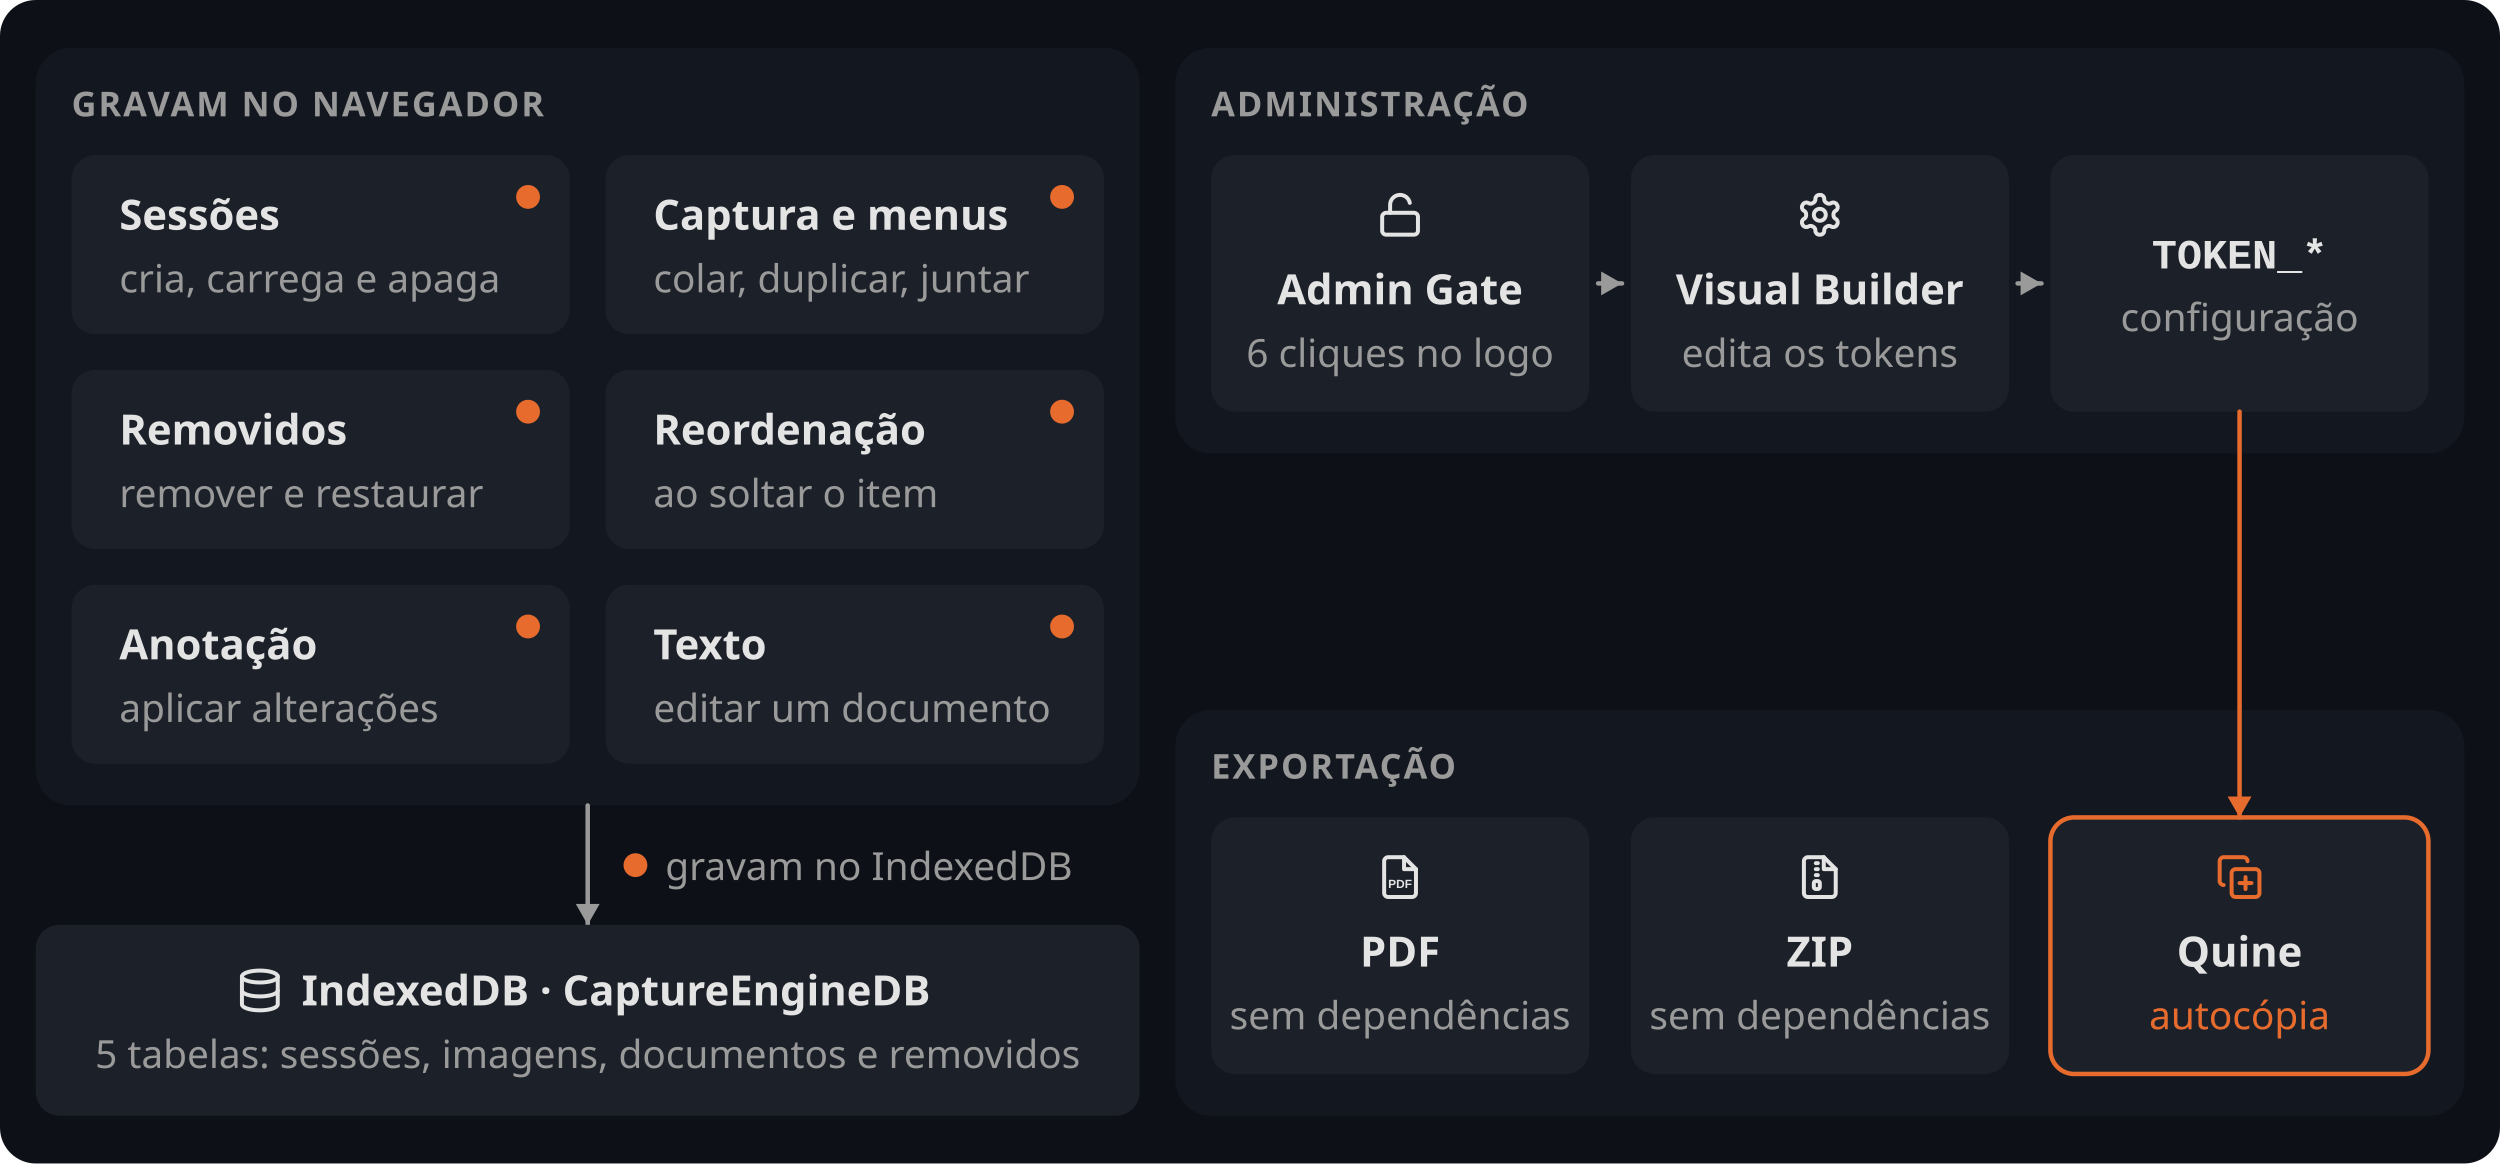
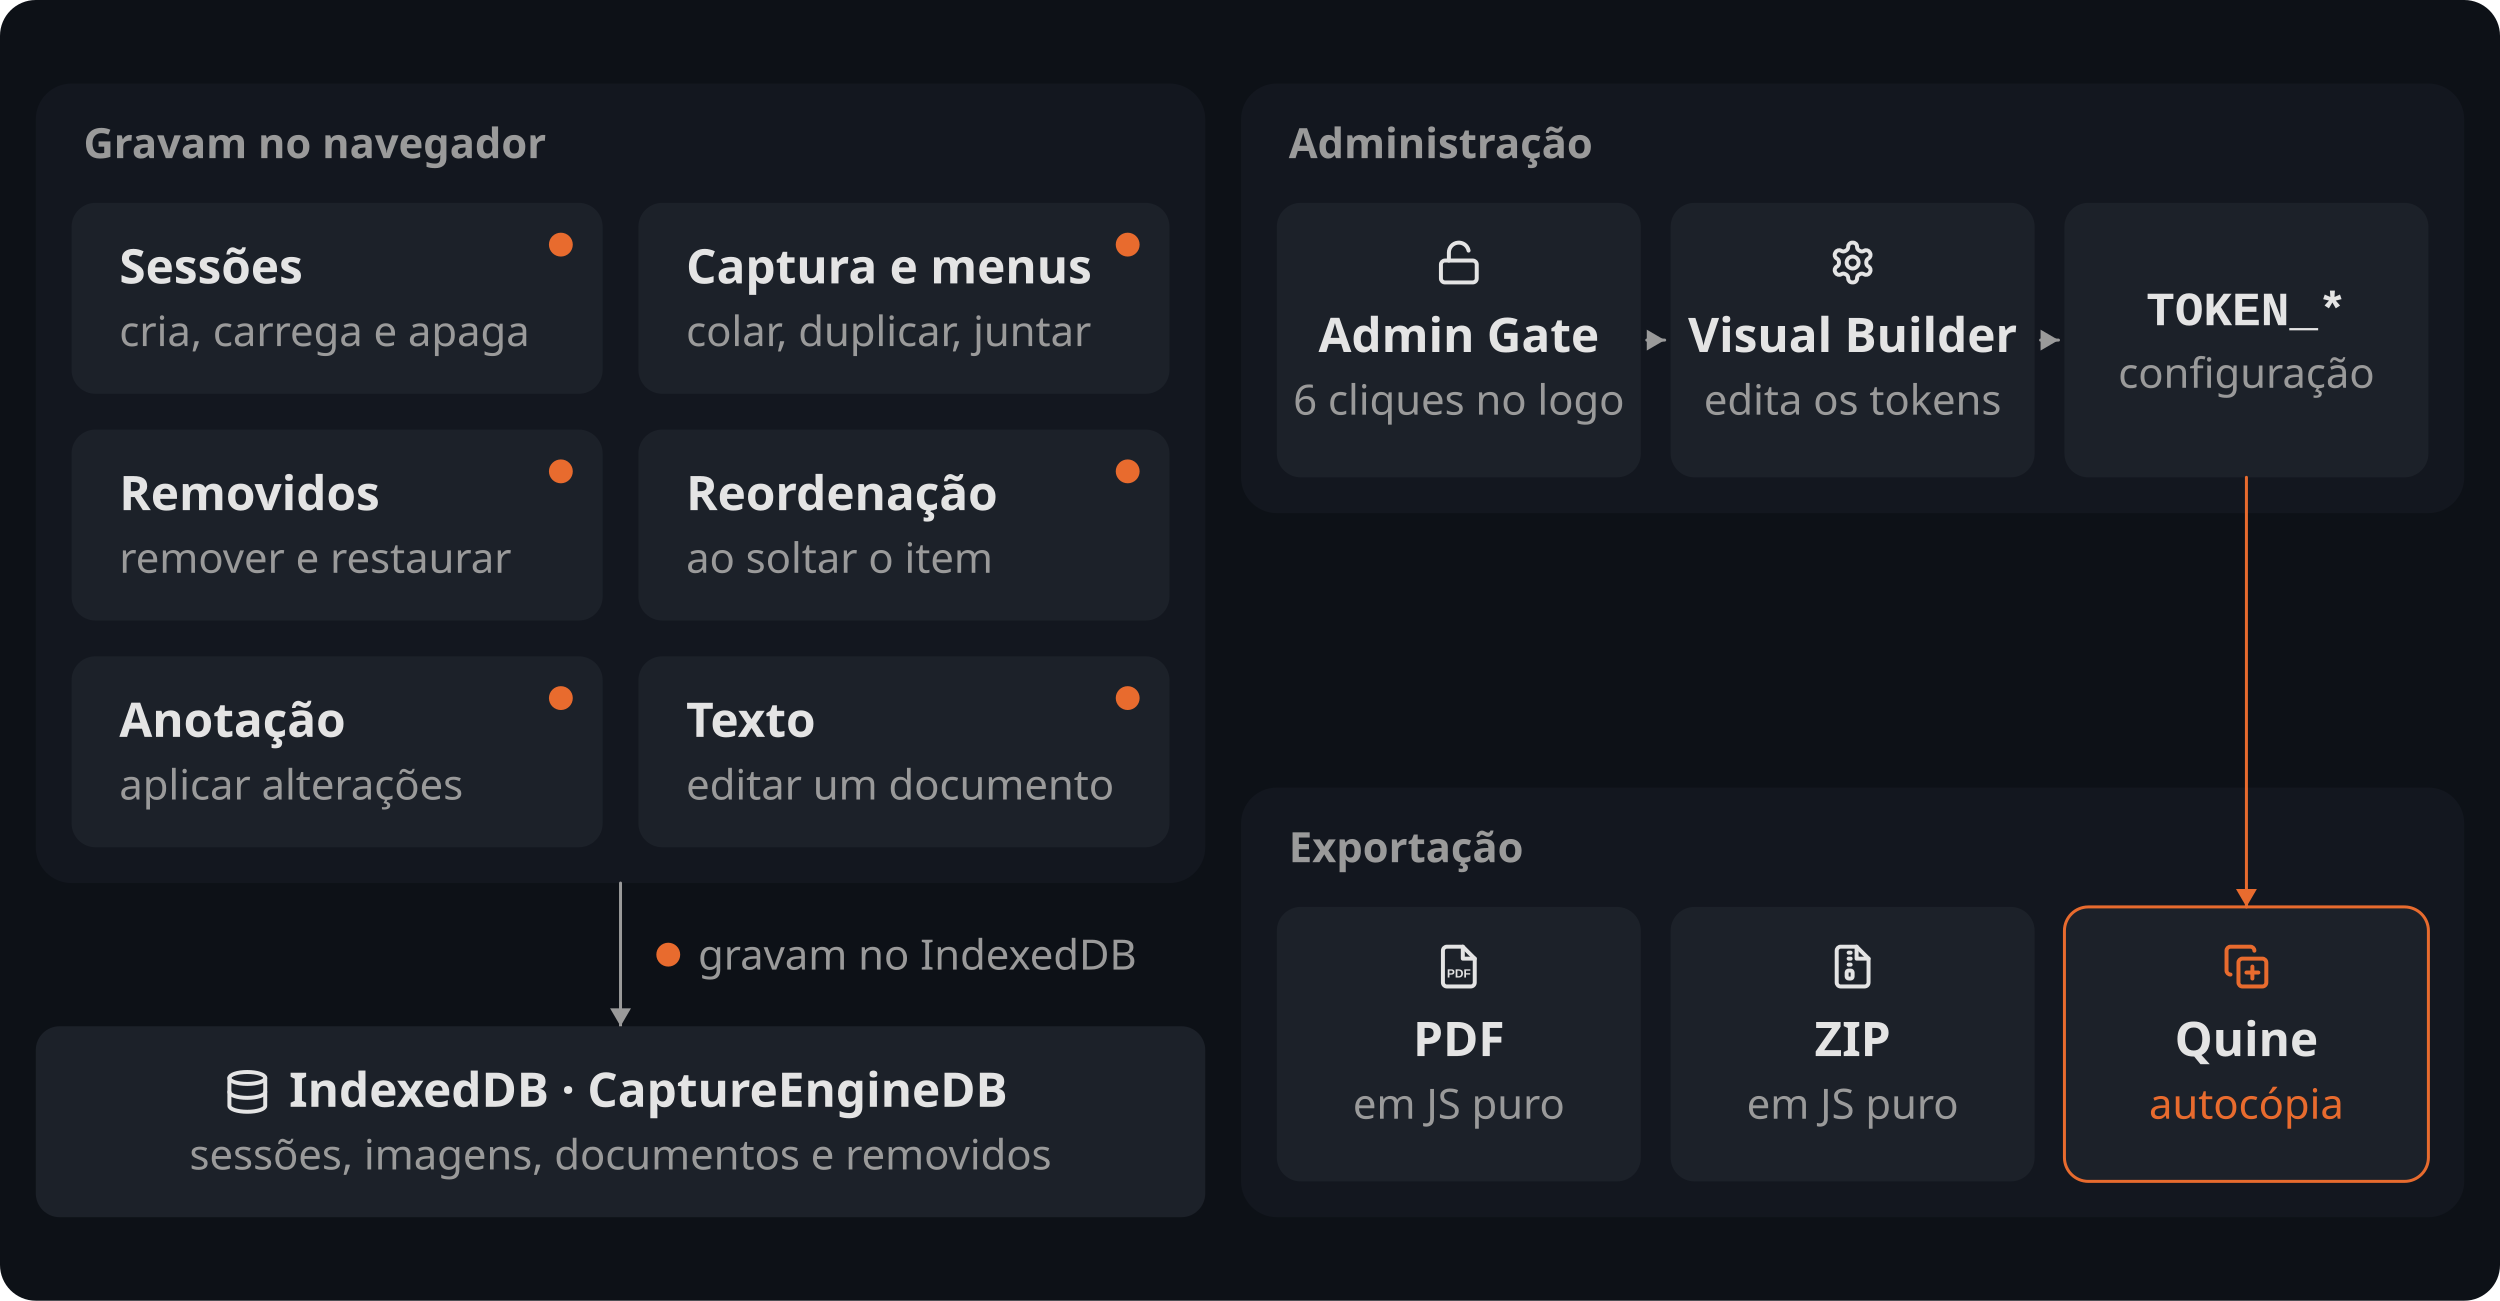
- <svg xmlns="http://www.w3.org/2000/svg" width="838" height="390" viewBox="0 0 838 390" role="img" aria-label="Componentes: Sessões, Captura, Removidos, Reordenação, Anotação e Texto gravam no IndexedDB; o Visual Builder edita os TOKEN_* do Quine.">
-   <rect width="838" height="390" rx="12" fill="#0d1117" />
-   <rect x="12" y="16" width="370" height="254" rx="12" fill="#13171f" />
-   <text x="24" y="39" font-family="-apple-system,BlinkMacSystemFont,'Segoe UI','Noto Sans',Helvetica,Arial,sans-serif" font-size="11.5" font-weight="700" fill="#9a9a9a" text-anchor="start" letter-spacing="0.06em">GRAVAM NO NAVEGADOR</text>
-   <rect x="24" y="52" width="167" height="60" rx="8" fill="#1c2129" />
-   <text x="40" y="77" font-family="-apple-system,BlinkMacSystemFont,'Segoe UI','Noto Sans',Helvetica,Arial,sans-serif" font-size="14" font-weight="600" fill="#e4e4e4" text-anchor="start">Sessões</text>
-   <circle cx="177" cy="66" r="4" fill="#e86b2e" />
-   <text x="40" y="98" font-family="-apple-system,BlinkMacSystemFont,'Segoe UI','Noto Sans',Helvetica,Arial,sans-serif" font-size="13" font-weight="400" fill="#9a9a9a" text-anchor="start">cria, carrega e apaga</text>
-   <rect x="203" y="52" width="167" height="60" rx="8" fill="#1c2129" />
-   <text x="219" y="77" font-family="-apple-system,BlinkMacSystemFont,'Segoe UI','Noto Sans',Helvetica,Arial,sans-serif" font-size="14" font-weight="600" fill="#e4e4e4" text-anchor="start">Captura e menus</text>
-   <circle cx="356" cy="66" r="4" fill="#e86b2e" />
-   <text x="219" y="98" font-family="-apple-system,BlinkMacSystemFont,'Segoe UI','Noto Sans',Helvetica,Arial,sans-serif" font-size="13" font-weight="400" fill="#9a9a9a" text-anchor="start">colar, duplicar, juntar</text>
-   <rect x="24" y="124" width="167" height="60" rx="8" fill="#1c2129" />
-   <text x="40" y="149" font-family="-apple-system,BlinkMacSystemFont,'Segoe UI','Noto Sans',Helvetica,Arial,sans-serif" font-size="14" font-weight="600" fill="#e4e4e4" text-anchor="start">Removidos</text>
-   <circle cx="177" cy="138" r="4" fill="#e86b2e" />
-   <text x="40" y="170" font-family="-apple-system,BlinkMacSystemFont,'Segoe UI','Noto Sans',Helvetica,Arial,sans-serif" font-size="13" font-weight="400" fill="#9a9a9a" text-anchor="start">remover e restaurar</text>
-   <rect x="203" y="124" width="167" height="60" rx="8" fill="#1c2129" />
-   <text x="219" y="149" font-family="-apple-system,BlinkMacSystemFont,'Segoe UI','Noto Sans',Helvetica,Arial,sans-serif" font-size="14" font-weight="600" fill="#e4e4e4" text-anchor="start">Reordenação</text>
-   <circle cx="356" cy="138" r="4" fill="#e86b2e" />
-   <text x="219" y="170" font-family="-apple-system,BlinkMacSystemFont,'Segoe UI','Noto Sans',Helvetica,Arial,sans-serif" font-size="13" font-weight="400" fill="#9a9a9a" text-anchor="start">ao soltar o item</text>
-   <rect x="24" y="196" width="167" height="60" rx="8" fill="#1c2129" />
-   <text x="40" y="221" font-family="-apple-system,BlinkMacSystemFont,'Segoe UI','Noto Sans',Helvetica,Arial,sans-serif" font-size="14" font-weight="600" fill="#e4e4e4" text-anchor="start">Anotação</text>
-   <circle cx="177" cy="210" r="4" fill="#e86b2e" />
-   <text x="40" y="242" font-family="-apple-system,BlinkMacSystemFont,'Segoe UI','Noto Sans',Helvetica,Arial,sans-serif" font-size="13" font-weight="400" fill="#9a9a9a" text-anchor="start">aplicar alterações</text>
-   <rect x="203" y="196" width="167" height="60" rx="8" fill="#1c2129" />
-   <text x="219" y="221" font-family="-apple-system,BlinkMacSystemFont,'Segoe UI','Noto Sans',Helvetica,Arial,sans-serif" font-size="14" font-weight="600" fill="#e4e4e4" text-anchor="start">Texto</text>
-   <circle cx="356" cy="210" r="4" fill="#e86b2e" />
-   <text x="219" y="242" font-family="-apple-system,BlinkMacSystemFont,'Segoe UI','Noto Sans',Helvetica,Arial,sans-serif" font-size="13" font-weight="400" fill="#9a9a9a" text-anchor="start">editar um documento</text>
-   <path d="M197 270 L197 310" fill="none" stroke="#9a9a9a" stroke-width="1.5" stroke-linejoin="round" stroke-linecap="round" />
-   <polygon points="197 310 193 303 201 303" fill="#9a9a9a" />
-   <circle cx="213" cy="290" r="4" fill="#e86b2e" />
-   <text x="223" y="295" font-family="-apple-system,BlinkMacSystemFont,'Segoe UI','Noto Sans',Helvetica,Arial,sans-serif" font-size="13" font-weight="400" fill="#9a9a9a" text-anchor="start">gravam no IndexedDB</text>
-   <rect x="12" y="310" width="370" height="64" rx="8" fill="#1c2129" />
-   <g transform="translate(79.1 324) scale(0.6667)" fill="none" stroke="#e4e4e4" stroke-width="2" stroke-linecap="round" stroke-linejoin="round" color="#e4e4e4">
+ <svg xmlns="http://www.w3.org/2000/svg" width="838" height="436" viewBox="0 0 838 436" role="img" aria-label="Componentes: Sessões, Captura, Removidos, Reordenação, Anotação e Texto gravam no IndexedDB; o Visual Builder edita os TOKEN_* do Quine.">
+   <rect width="838" height="436" rx="12" fill="#0d1117" />
+   <rect x="12" y="28" width="392" height="268" rx="12" fill="#13171f" />
+   <text x="28" y="53" font-family="-apple-system,BlinkMacSystemFont,'Segoe UI','Noto Sans',Helvetica,Arial,sans-serif" font-size="14" font-weight="600" fill="#9a9a9a" text-anchor="start">Gravam no navegador</text>
+   <rect x="24" y="68" width="178" height="64" rx="8" fill="#1c2129" />
+   <text x="40" y="95" font-family="-apple-system,BlinkMacSystemFont,'Segoe UI','Noto Sans',Helvetica,Arial,sans-serif" font-size="16" font-weight="600" fill="#e4e4e4" text-anchor="start">Sessões</text>
+   <circle cx="188" cy="82" r="4" fill="#e86b2e" />
+   <text x="40" y="116" font-family="-apple-system,BlinkMacSystemFont,'Segoe UI','Noto Sans',Helvetica,Arial,sans-serif" font-size="14" font-weight="400" fill="#9a9a9a" text-anchor="start">cria, carrega e apaga</text>
+   <rect x="214" y="68" width="178" height="64" rx="8" fill="#1c2129" />
+   <text x="230" y="95" font-family="-apple-system,BlinkMacSystemFont,'Segoe UI','Noto Sans',Helvetica,Arial,sans-serif" font-size="16" font-weight="600" fill="#e4e4e4" text-anchor="start">Captura e menus</text>
+   <circle cx="378" cy="82" r="4" fill="#e86b2e" />
+   <text x="230" y="116" font-family="-apple-system,BlinkMacSystemFont,'Segoe UI','Noto Sans',Helvetica,Arial,sans-serif" font-size="14" font-weight="400" fill="#9a9a9a" text-anchor="start">colar, duplicar, juntar</text>
+   <rect x="24" y="144" width="178" height="64" rx="8" fill="#1c2129" />
+   <text x="40" y="171" font-family="-apple-system,BlinkMacSystemFont,'Segoe UI','Noto Sans',Helvetica,Arial,sans-serif" font-size="16" font-weight="600" fill="#e4e4e4" text-anchor="start">Removidos</text>
+   <circle cx="188" cy="158" r="4" fill="#e86b2e" />
+   <text x="40" y="192" font-family="-apple-system,BlinkMacSystemFont,'Segoe UI','Noto Sans',Helvetica,Arial,sans-serif" font-size="14" font-weight="400" fill="#9a9a9a" text-anchor="start">remover e restaurar</text>
+   <rect x="214" y="144" width="178" height="64" rx="8" fill="#1c2129" />
+   <text x="230" y="171" font-family="-apple-system,BlinkMacSystemFont,'Segoe UI','Noto Sans',Helvetica,Arial,sans-serif" font-size="16" font-weight="600" fill="#e4e4e4" text-anchor="start">Reordenação</text>
+   <circle cx="378" cy="158" r="4" fill="#e86b2e" />
+   <text x="230" y="192" font-family="-apple-system,BlinkMacSystemFont,'Segoe UI','Noto Sans',Helvetica,Arial,sans-serif" font-size="14" font-weight="400" fill="#9a9a9a" text-anchor="start">ao soltar o item</text>
+   <rect x="24" y="220" width="178" height="64" rx="8" fill="#1c2129" />
+   <text x="40" y="247" font-family="-apple-system,BlinkMacSystemFont,'Segoe UI','Noto Sans',Helvetica,Arial,sans-serif" font-size="16" font-weight="600" fill="#e4e4e4" text-anchor="start">Anotação</text>
+   <circle cx="188" cy="234" r="4" fill="#e86b2e" />
+   <text x="40" y="268" font-family="-apple-system,BlinkMacSystemFont,'Segoe UI','Noto Sans',Helvetica,Arial,sans-serif" font-size="14" font-weight="400" fill="#9a9a9a" text-anchor="start">aplicar alterações</text>
+   <rect x="214" y="220" width="178" height="64" rx="8" fill="#1c2129" />
+   <text x="230" y="247" font-family="-apple-system,BlinkMacSystemFont,'Segoe UI','Noto Sans',Helvetica,Arial,sans-serif" font-size="16" font-weight="600" fill="#e4e4e4" text-anchor="start">Texto</text>
+   <circle cx="378" cy="234" r="4" fill="#e86b2e" />
+   <text x="230" y="268" font-family="-apple-system,BlinkMacSystemFont,'Segoe UI','Noto Sans',Helvetica,Arial,sans-serif" font-size="14" font-weight="400" fill="#9a9a9a" text-anchor="start">editar um documento</text>
+   <path d="M208 296 L208 344" fill="none" stroke="#9a9a9a" stroke-width="1" stroke-linejoin="round" stroke-linecap="round" />
+   <polygon points="208 344 204.5 338 211.5 338" fill="#9a9a9a" />
+   <circle cx="224" cy="320" r="4" fill="#e86b2e" />
+   <text x="234" y="325" font-family="-apple-system,BlinkMacSystemFont,'Segoe UI','Noto Sans',Helvetica,Arial,sans-serif" font-size="14" font-weight="400" fill="#9a9a9a" text-anchor="start">gravam no IndexedDB</text>
+   <rect x="12" y="344" width="392" height="64" rx="8" fill="#1c2129" />
+   <g transform="translate(74.9 358) scale(0.6667)" fill="none" stroke="#e4e4e4" stroke-width="2" stroke-linecap="round" stroke-linejoin="round" color="#e4e4e4">
    <ellipse cx="12" cy="5" rx="9" ry="3" />
    <path d="M3 5V19A9 3 0 0 0 21 19V5" />
    <path d="M3 12A9 3 0 0 0 21 12" />
  </g>
-   <text x="101.1" y="337" font-family="-apple-system,BlinkMacSystemFont,'Segoe UI','Noto Sans',Helvetica,Arial,sans-serif" font-size="14" font-weight="600" fill="#e4e4e4" text-anchor="start">IndexedDB · CaptureEngineDB</text>
-   <text x="197" y="358" font-family="-apple-system,BlinkMacSystemFont,'Segoe UI','Noto Sans',Helvetica,Arial,sans-serif" font-size="13" font-weight="400" fill="#9a9a9a" text-anchor="middle">5 tabelas: sessões, imagens, documentos e removidos</text>
-   <rect x="394" y="16" width="432" height="136" rx="12" fill="#13171f" />
-   <text x="406" y="39" font-family="-apple-system,BlinkMacSystemFont,'Segoe UI','Noto Sans',Helvetica,Arial,sans-serif" font-size="11.5" font-weight="700" fill="#9a9a9a" text-anchor="start" letter-spacing="0.06em">ADMINISTRAÇÃO</text>
-   <rect x="406" y="52" width="126.7" height="86" rx="8" fill="#1c2129" />
-   <g transform="translate(461.3 64) scale(0.6667)" fill="none" stroke="#e4e4e4" stroke-width="2" stroke-linecap="round" stroke-linejoin="round" color="#e4e4e4">
+   <text x="96.9" y="371" font-family="-apple-system,BlinkMacSystemFont,'Segoe UI','Noto Sans',Helvetica,Arial,sans-serif" font-size="16" font-weight="600" fill="#e4e4e4" text-anchor="start">IndexedDB · CaptureEngineDB</text>
+   <text x="208" y="392" font-family="-apple-system,BlinkMacSystemFont,'Segoe UI','Noto Sans',Helvetica,Arial,sans-serif" font-size="14" font-weight="400" fill="#9a9a9a" text-anchor="middle">sessões, imagens, documentos e removidos</text>
+   <rect x="416" y="28" width="410" height="144" rx="12" fill="#13171f" />
+   <text x="432" y="53" font-family="-apple-system,BlinkMacSystemFont,'Segoe UI','Noto Sans',Helvetica,Arial,sans-serif" font-size="14" font-weight="600" fill="#9a9a9a" text-anchor="start">Administração</text>
+   <rect x="428" y="68" width="122" height="92" rx="8" fill="#1c2129" />
+   <g transform="translate(481 80) scale(0.6667)" fill="none" stroke="#e4e4e4" stroke-width="2" stroke-linecap="round" stroke-linejoin="round" color="#e4e4e4">
    <rect width="18" height="11" x="3" y="11" rx="2" ry="2" />
    <path d="M7 11V7a5 5 0 0 1 9.9-1" />
  </g>
-   <text x="469.3" y="102" font-family="-apple-system,BlinkMacSystemFont,'Segoe UI','Noto Sans',Helvetica,Arial,sans-serif" font-size="14" font-weight="600" fill="#e4e4e4" text-anchor="middle">Admin Gate</text>
-   <text x="469.3" y="123" font-family="-apple-system,BlinkMacSystemFont,'Segoe UI','Noto Sans',Helvetica,Arial,sans-serif" font-size="13" font-weight="400" fill="#9a9a9a" text-anchor="middle">6 cliques no logo</text>
-   <rect x="546.7" y="52" width="126.7" height="86" rx="8" fill="#1c2129" />
-   <g transform="translate(602 64) scale(0.6667)" fill="none" stroke="#e4e4e4" stroke-width="2" stroke-linecap="round" stroke-linejoin="round" color="#e4e4e4">
+   <text x="489" y="118" font-family="-apple-system,BlinkMacSystemFont,'Segoe UI','Noto Sans',Helvetica,Arial,sans-serif" font-size="16" font-weight="600" fill="#e4e4e4" text-anchor="middle">Admin Gate</text>
+   <text x="489" y="139" font-family="-apple-system,BlinkMacSystemFont,'Segoe UI','Noto Sans',Helvetica,Arial,sans-serif" font-size="14" font-weight="400" fill="#9a9a9a" text-anchor="middle">6 cliques no logo</text>
+   <rect x="560" y="68" width="122" height="92" rx="8" fill="#1c2129" />
+   <g transform="translate(613 80) scale(0.6667)" fill="none" stroke="#e4e4e4" stroke-width="2" stroke-linecap="round" stroke-linejoin="round" color="#e4e4e4">
    <path d="M12.22 2h-.44a2 2 0 0 0-2 2v.18a2 2 0 0 1-1 1.73l-.43.25a2 2 0 0 1-2 0l-.15-.08a2 2 0 0 0-2.73.73l-.22.38a2 2 0 0 0 .73 2.73l.15.1a2 2 0 0 1 1 1.72v.51a2 2 0 0 1-1 1.74l-.15.09a2 2 0 0 0-.73 2.73l.22.38a2 2 0 0 0 2.73.73l.15-.08a2 2 0 0 1 2 0l.43.25a2 2 0 0 1 1 1.73V20a2 2 0 0 0 2 2h.44a2 2 0 0 0 2-2v-.18a2 2 0 0 1 1-1.73l.43-.25a2 2 0 0 1 2 0l.15.08a2 2 0 0 0 2.73-.73l.22-.39a2 2 0 0 0-.73-2.73l-.15-.08a2 2 0 0 1-1-1.74v-.5a2 2 0 0 1 1-1.74l.15-.09a2 2 0 0 0 .73-2.73l-.22-.38a2 2 0 0 0-2.73-.73l-.15.08a2 2 0 0 1-2 0l-.43-.25a2 2 0 0 1-1-1.73V4a2 2 0 0 0-2-2z" />
    <circle cx="12" cy="12" r="3" />
  </g>
-   <text x="610" y="102" font-family="-apple-system,BlinkMacSystemFont,'Segoe UI','Noto Sans',Helvetica,Arial,sans-serif" font-size="14" font-weight="600" fill="#e4e4e4" text-anchor="middle">Visual Builder</text>
-   <text x="610" y="123" font-family="-apple-system,BlinkMacSystemFont,'Segoe UI','Noto Sans',Helvetica,Arial,sans-serif" font-size="13" font-weight="400" fill="#9a9a9a" text-anchor="middle">edita os tokens</text>
-   <rect x="687.3" y="52" width="126.7" height="86" rx="8" fill="#1c2129" />
-   <text x="750.7" y="90" font-family="ui-monospace,SFMono-Regular,'SF Mono',Menlo,Consolas,'Liberation Mono',monospace" font-size="14" font-weight="600" fill="#e4e4e4" text-anchor="middle">TOKEN_*</text>
-   <text x="750.7" y="111" font-family="-apple-system,BlinkMacSystemFont,'Segoe UI','Noto Sans',Helvetica,Arial,sans-serif" font-size="13" font-weight="400" fill="#9a9a9a" text-anchor="middle">configuração</text>
-   <path d="M535.7 95 L543.7 95" fill="none" stroke="#9a9a9a" stroke-width="1.5" stroke-linejoin="round" stroke-linecap="round" />
-   <polygon points="543.7 95 536.7 91 536.7 99" fill="#9a9a9a" />
-   <path d="M676.3 95 L684.3 95" fill="none" stroke="#9a9a9a" stroke-width="1.5" stroke-linejoin="round" stroke-linecap="round" />
-   <polygon points="684.3 95 677.3 91 677.3 99" fill="#9a9a9a" />
-   <rect x="394" y="238" width="432" height="136" rx="12" fill="#13171f" />
-   <text x="406" y="261" font-family="-apple-system,BlinkMacSystemFont,'Segoe UI','Noto Sans',Helvetica,Arial,sans-serif" font-size="11.5" font-weight="700" fill="#9a9a9a" text-anchor="start" letter-spacing="0.06em">EXPORTAÇÃO</text>
-   <rect x="406" y="274" width="126.7" height="86" rx="8" fill="#1c2129" />
-   <g transform="translate(461.3 286) scale(0.6667)" fill="none" stroke="#e4e4e4" stroke-width="2" stroke-linecap="round" stroke-linejoin="round" color="#e4e4e4">
+   <text x="621" y="118" font-family="-apple-system,BlinkMacSystemFont,'Segoe UI','Noto Sans',Helvetica,Arial,sans-serif" font-size="16" font-weight="600" fill="#e4e4e4" text-anchor="middle">Visual Builder</text>
+   <text x="621" y="139" font-family="-apple-system,BlinkMacSystemFont,'Segoe UI','Noto Sans',Helvetica,Arial,sans-serif" font-size="14" font-weight="400" fill="#9a9a9a" text-anchor="middle">edita os tokens</text>
+   <rect x="692" y="68" width="122" height="92" rx="8" fill="#1c2129" />
+   <text x="753" y="109" font-family="ui-monospace,SFMono-Regular,'SF Mono',Menlo,Consolas,'Liberation Mono',monospace" font-size="16" font-weight="600" fill="#e4e4e4" text-anchor="middle">TOKEN_*</text>
+   <text x="753" y="130" font-family="-apple-system,BlinkMacSystemFont,'Segoe UI','Noto Sans',Helvetica,Arial,sans-serif" font-size="14" font-weight="400" fill="#9a9a9a" text-anchor="middle">configuração</text>
+   <path d="M552 114 L558 114" fill="none" stroke="#9a9a9a" stroke-width="1" stroke-linejoin="round" stroke-linecap="round" />
+   <polygon points="558 114 552 110.5 552 117.5" fill="#9a9a9a" />
+   <path d="M684 114 L690 114" fill="none" stroke="#9a9a9a" stroke-width="1" stroke-linejoin="round" stroke-linecap="round" />
+   <polygon points="690 114 684 110.5 684 117.5" fill="#9a9a9a" />
+   <rect x="416" y="264" width="410" height="144" rx="12" fill="#13171f" />
+   <text x="432" y="289" font-family="-apple-system,BlinkMacSystemFont,'Segoe UI','Noto Sans',Helvetica,Arial,sans-serif" font-size="14" font-weight="600" fill="#9a9a9a" text-anchor="start">Exportação</text>
+   <rect x="428" y="304" width="122" height="92" rx="8" fill="#1c2129" />
+   <g transform="translate(481 316) scale(0.6667)" fill="none" stroke="#e4e4e4" stroke-width="2" stroke-linecap="round" stroke-linejoin="round" color="#e4e4e4">
    <path d="M14 2H6a2 2 0 0 0-2 2v16a2 2 0 0 0 2 2h12a2 2 0 0 0 2-2V8z" />
    <polyline points="14 2 14 8 20 8" />
    <text x="12" y="17.5" text-anchor="middle" font-size="6" font-weight="700" stroke="none" fill="currentColor" font-family="Arial,sans-serif">PDF</text>
  </g>
-   <text x="469.3" y="324" font-family="-apple-system,BlinkMacSystemFont,'Segoe UI','Noto Sans',Helvetica,Arial,sans-serif" font-size="14" font-weight="600" fill="#e4e4e4" text-anchor="middle">PDF</text>
-   <text x="469.3" y="345" font-family="-apple-system,BlinkMacSystemFont,'Segoe UI','Noto Sans',Helvetica,Arial,sans-serif" font-size="13" font-weight="400" fill="#9a9a9a" text-anchor="middle">sem dependências</text>
-   <rect x="546.7" y="274" width="126.7" height="86" rx="8" fill="#1c2129" />
-   <g transform="translate(602 286) scale(0.6667)" fill="none" stroke="#e4e4e4" stroke-width="2" stroke-linecap="round" stroke-linejoin="round" color="#e4e4e4">
+   <text x="489" y="354" font-family="-apple-system,BlinkMacSystemFont,'Segoe UI','Noto Sans',Helvetica,Arial,sans-serif" font-size="16" font-weight="600" fill="#e4e4e4" text-anchor="middle">PDF</text>
+   <text x="489" y="375" font-family="-apple-system,BlinkMacSystemFont,'Segoe UI','Noto Sans',Helvetica,Arial,sans-serif" font-size="14" font-weight="400" fill="#9a9a9a" text-anchor="middle">em JS puro</text>
+   <rect x="560" y="304" width="122" height="92" rx="8" fill="#1c2129" />
+   <g transform="translate(613 316) scale(0.6667)" fill="none" stroke="#e4e4e4" stroke-width="2" stroke-linecap="round" stroke-linejoin="round" color="#e4e4e4">
    <path d="M14 2H6a2 2 0 0 0-2 2v16a2 2 0 0 0 2 2h12a2 2 0 0 0 2-2V8z" />
    <polyline points="14 2 14 8 20 8" />
    <path d="M10 5h1M10 8h1M10 11h1" />
    <rect x="9" y="14" width="3" height="4" rx="1" />
  </g>
-   <text x="610" y="324" font-family="-apple-system,BlinkMacSystemFont,'Segoe UI','Noto Sans',Helvetica,Arial,sans-serif" font-size="14" font-weight="600" fill="#e4e4e4" text-anchor="middle">ZIP</text>
-   <text x="610" y="345" font-family="-apple-system,BlinkMacSystemFont,'Segoe UI','Noto Sans',Helvetica,Arial,sans-serif" font-size="13" font-weight="400" fill="#9a9a9a" text-anchor="middle">sem dependências</text>
-   <rect x="687.3" y="274" width="126.7" height="86" rx="8" fill="#1c2129" stroke="#e86b2e" stroke-width="1.5" />
-   <g transform="translate(742.7 286) scale(0.6667)" fill="none" stroke="#e86b2e" stroke-width="2" stroke-linecap="round" stroke-linejoin="round" color="#e86b2e">
+   <text x="621" y="354" font-family="-apple-system,BlinkMacSystemFont,'Segoe UI','Noto Sans',Helvetica,Arial,sans-serif" font-size="16" font-weight="600" fill="#e4e4e4" text-anchor="middle">ZIP</text>
+   <text x="621" y="375" font-family="-apple-system,BlinkMacSystemFont,'Segoe UI','Noto Sans',Helvetica,Arial,sans-serif" font-size="14" font-weight="400" fill="#9a9a9a" text-anchor="middle">em JS puro</text>
+   <rect x="692" y="304" width="122" height="92" rx="8" fill="#1c2129" stroke="#e86b2e" stroke-width="1" />
+   <g transform="translate(745 316) scale(0.6667)" fill="none" stroke="#e86b2e" stroke-width="2" stroke-linecap="round" stroke-linejoin="round" color="#e86b2e">
    <line x1="15" x2="15" y1="12" y2="18" />
    <line x1="12" x2="18" y1="15" y2="15" />
    <rect width="14" height="14" x="8" y="8" rx="2" ry="2" />
    <path d="M4 16c-1.1 0-2-.9-2-2V4c0-1.1.9-2 2-2h10c1.1 0 2 .9 2 2" />
  </g>
-   <text x="750.7" y="324" font-family="-apple-system,BlinkMacSystemFont,'Segoe UI','Noto Sans',Helvetica,Arial,sans-serif" font-size="14" font-weight="600" fill="#e4e4e4" text-anchor="middle">Quine</text>
-   <text x="750.7" y="345" font-family="-apple-system,BlinkMacSystemFont,'Segoe UI','Noto Sans',Helvetica,Arial,sans-serif" font-size="13" font-weight="400" fill="#e86b2e" text-anchor="middle">autocópia</text>
-   <path d="M750.7 138 L750.7 274" fill="none" stroke="#e86b2e" stroke-width="1.5" stroke-linejoin="round" stroke-linecap="round" />
-   <polygon points="750.7 274 746.7 267 754.7 267" fill="#e86b2e" />
+   <text x="753" y="354" font-family="-apple-system,BlinkMacSystemFont,'Segoe UI','Noto Sans',Helvetica,Arial,sans-serif" font-size="16" font-weight="600" fill="#e4e4e4" text-anchor="middle">Quine</text>
+   <text x="753" y="375" font-family="-apple-system,BlinkMacSystemFont,'Segoe UI','Noto Sans',Helvetica,Arial,sans-serif" font-size="14" font-weight="400" fill="#e86b2e" text-anchor="middle">autocópia</text>
+   <path d="M753 160 L753 304" fill="none" stroke="#e86b2e" stroke-width="1" stroke-linejoin="round" stroke-linecap="round" />
+   <polygon points="753 304 749.5 298 756.5 298" fill="#e86b2e" />
</svg>
